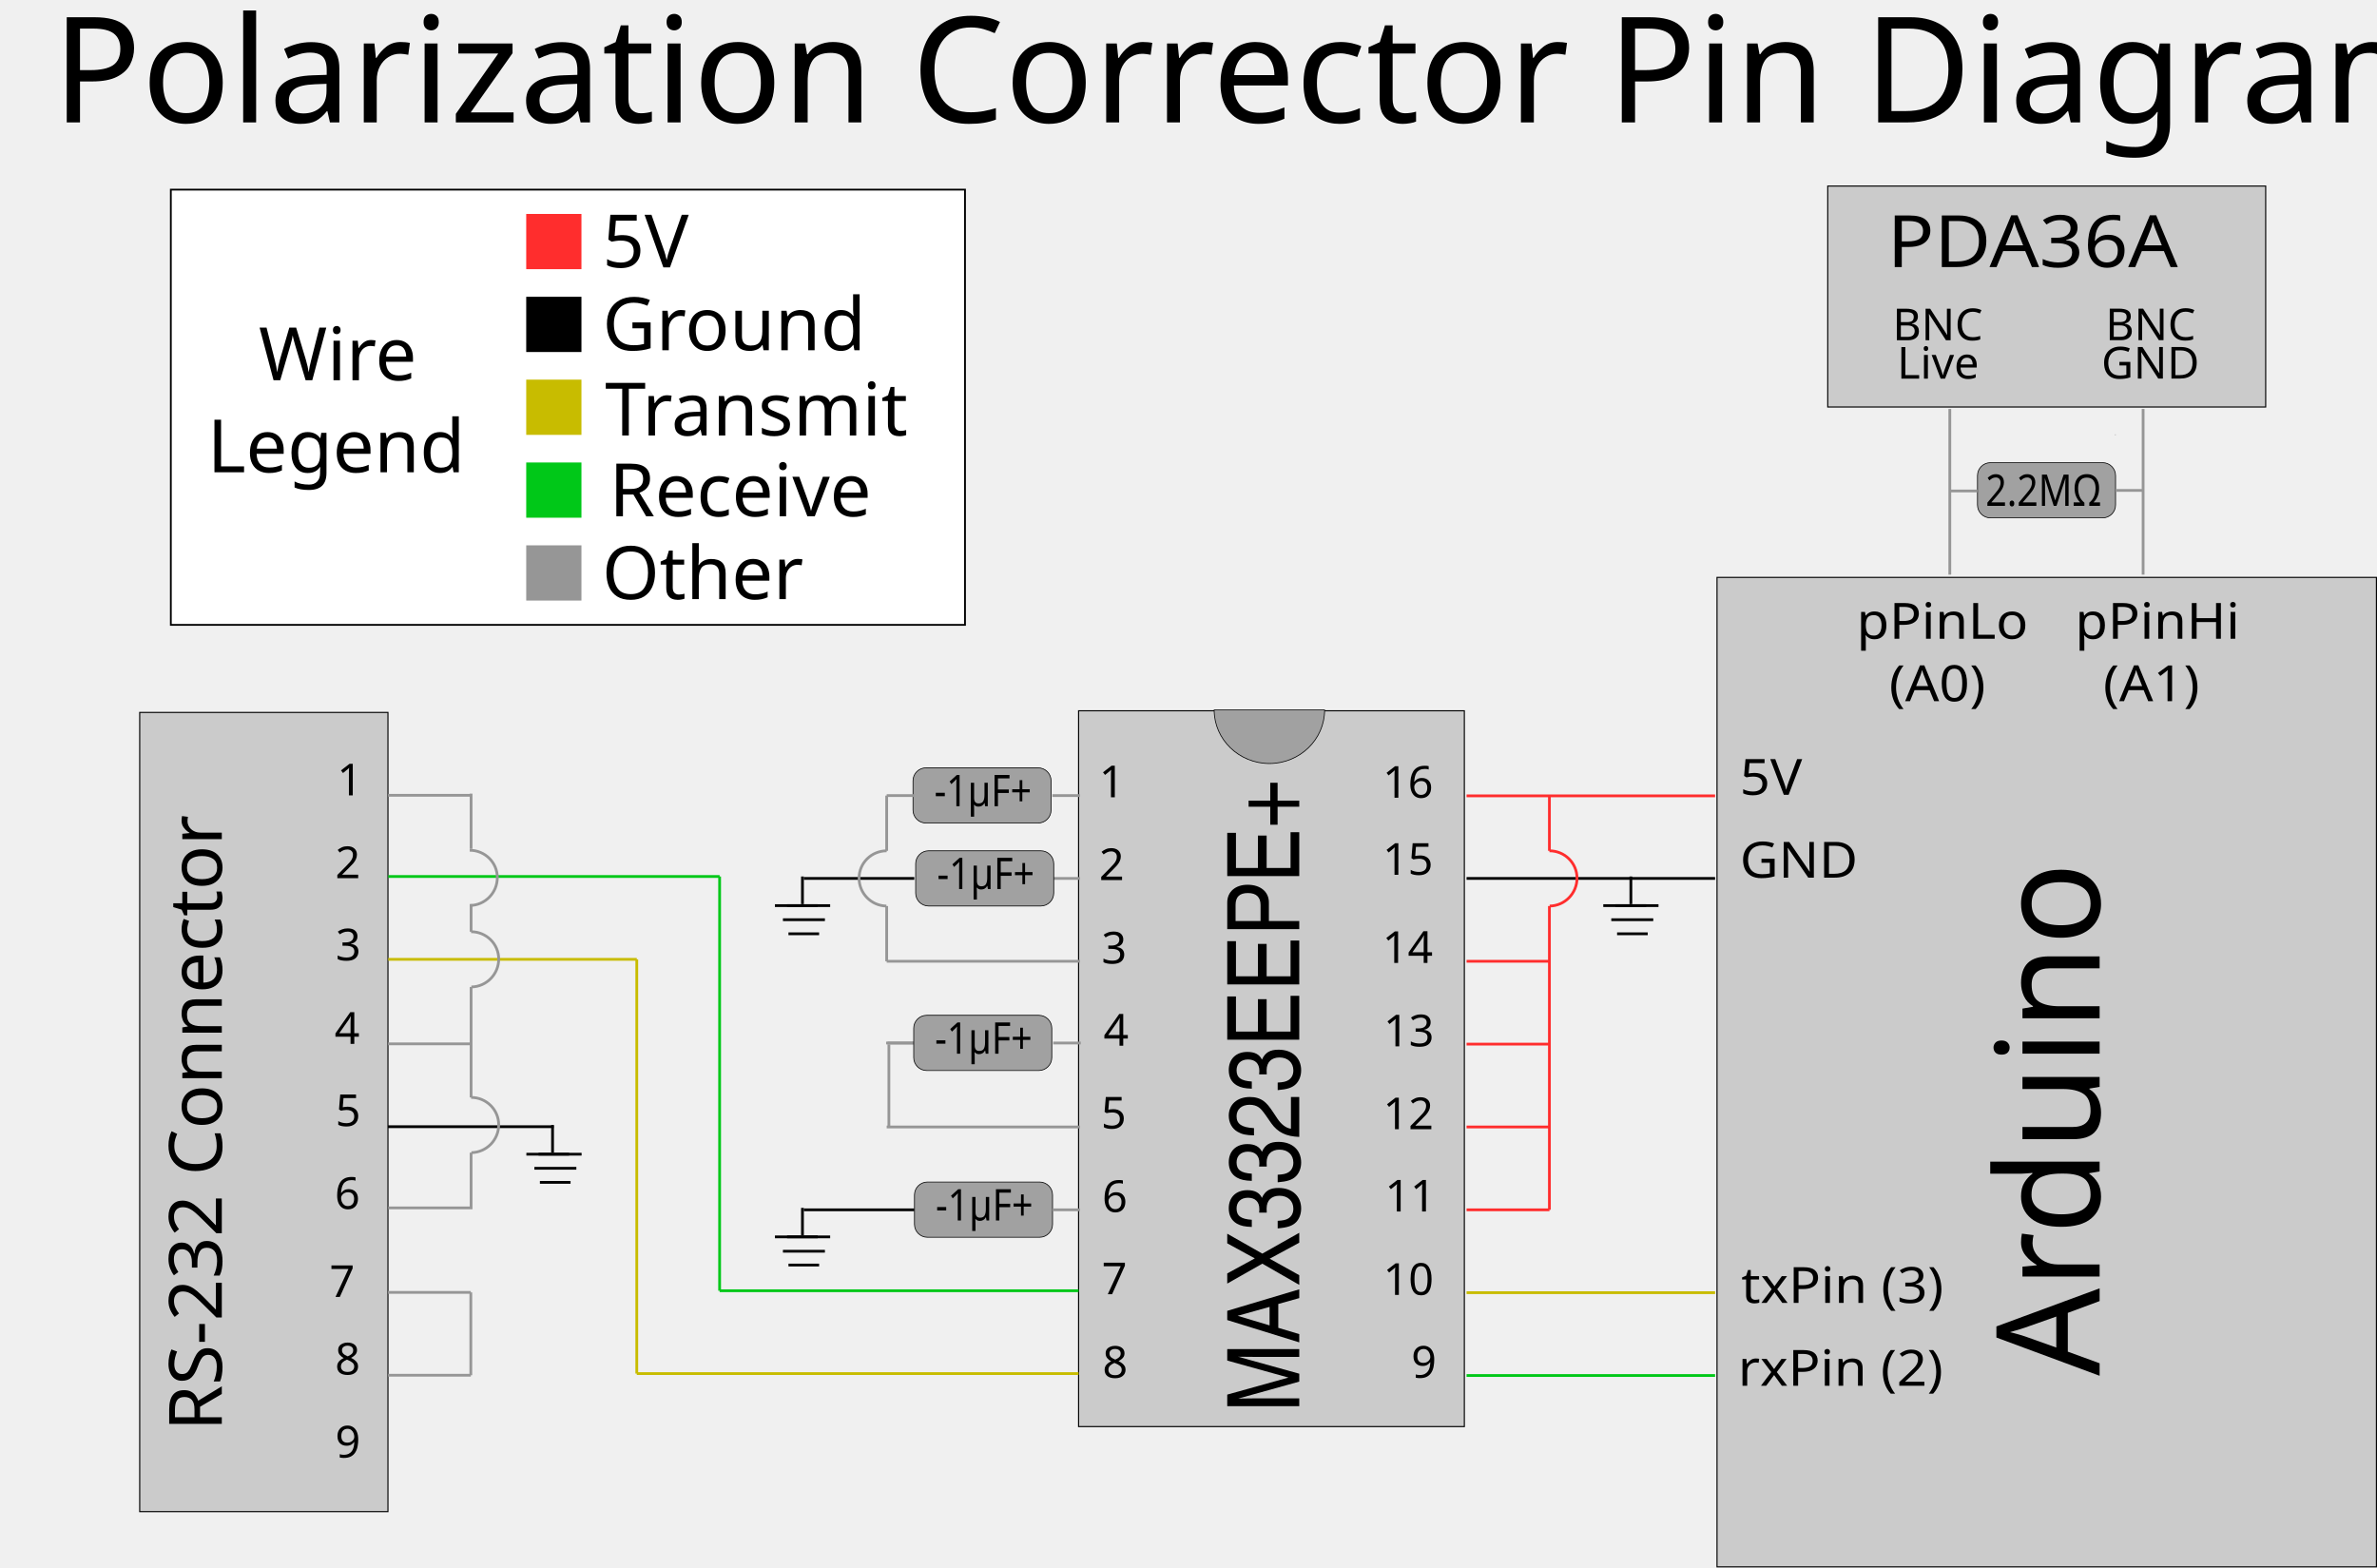
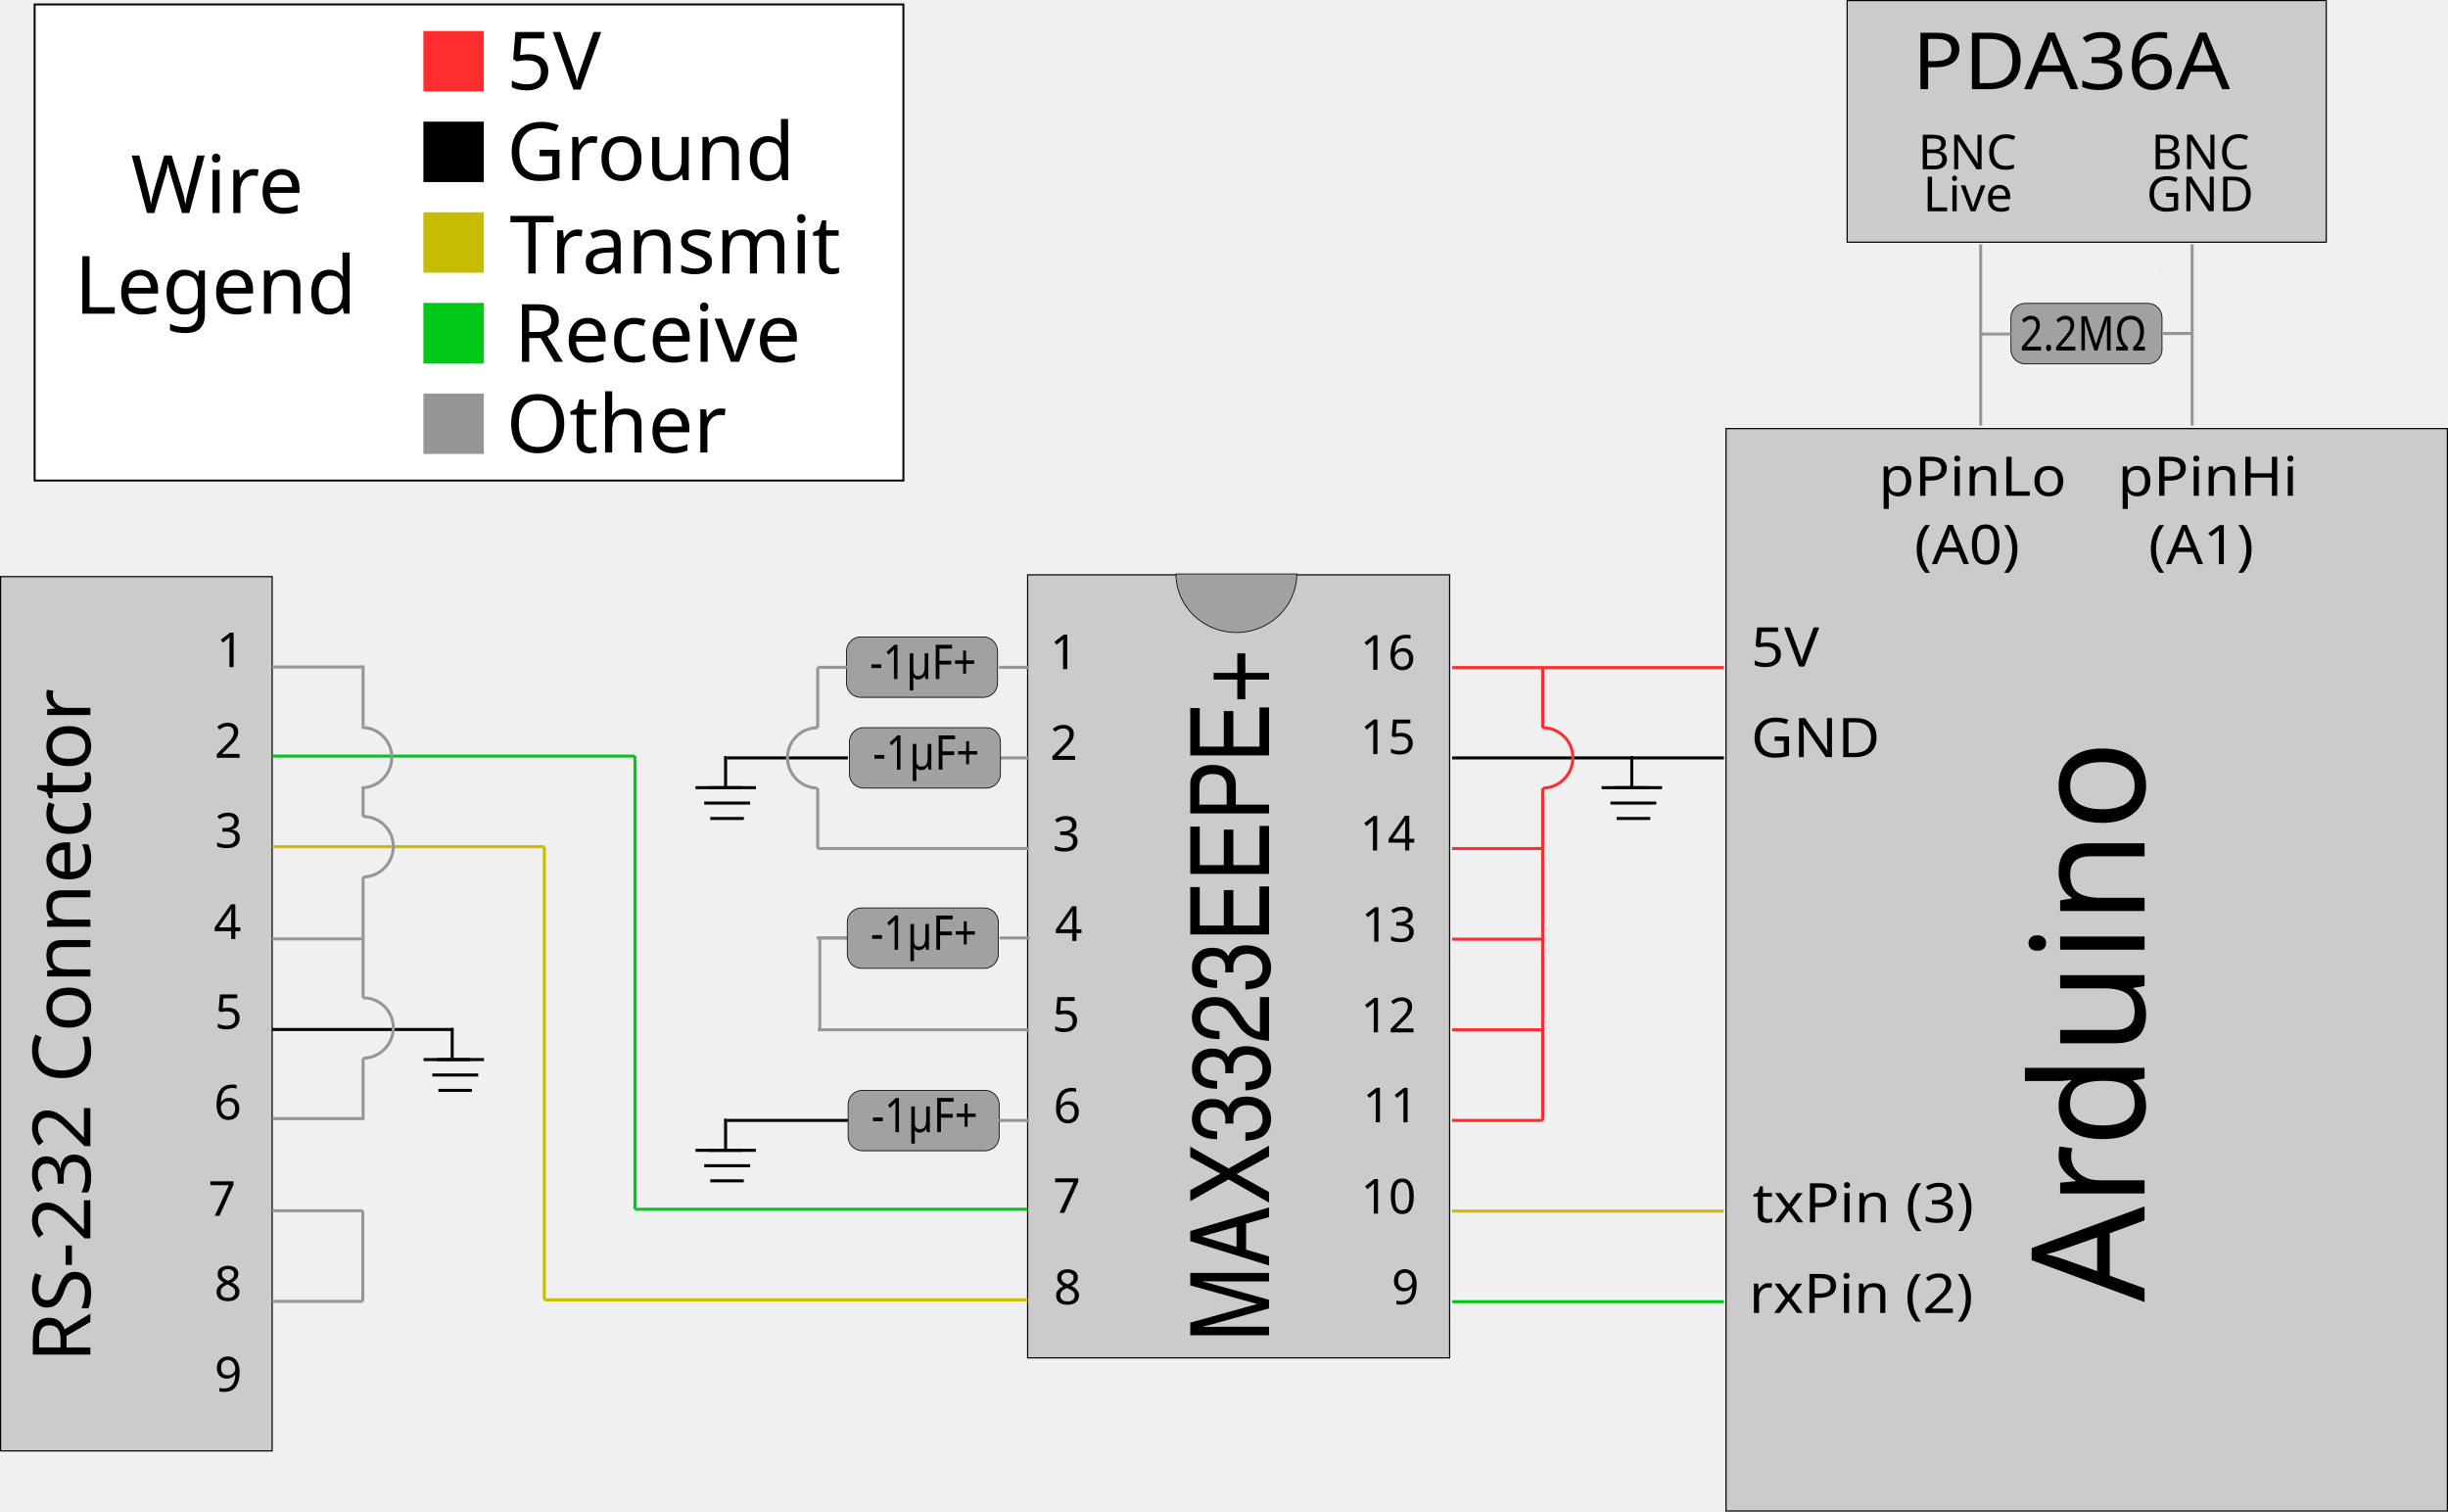
- <svg xmlns="http://www.w3.org/2000/svg" version="1.1" id="svg8" x="0px" y="0px" viewBox="0 0 860.8 567.6" style="enable-background:new 0 0 860.8 567.6;" xml:space="preserve">
+ <svg xmlns="http://www.w3.org/2000/svg" version="1.1" id="svg8" x="0px" y="0px" viewBox="0 0 810.4 500.5" style="enable-background:new 0 0 810.4 500.5;" xml:space="preserve">
  <style type="text/css">
	.st0{fill:none;stroke:#000000;stroke-width:0.265;}
	.st1{fill:#CBCBCB;stroke:#000000;stroke-width:0.397;}
	.st2{fill:#A1A1A1;stroke:#000000;stroke-width:0.265;}
	.st3{font-family:'ArialMT';}
	.st4{font-size:16px;}
	.st5{font-size:26.134px;}
	.st6{fill:none;stroke:#969696;}
	.st7{font-size:15.841px;}
	.st8{fill:none;stroke:#969696;stroke-width:0.265;}
	.st9{font-size:52.124px;}
	.st10{font-size:18.087px;}
	.st11{fill:none;stroke:#C8BC00;}
	.st12{fill:none;stroke:#00C818;}
	.st13{fill:none;stroke:#000000;}
	.st14{fill:none;stroke:#FF2D2D;}
	.st15{font-size:26.667px;}
	.st16{fill:#333333;stroke:#969696;}
	.st17{fill:#FFCC00;stroke:#C8BD00;}
	.st18{fill:#FFCC00;stroke:#C8BC00;}
	.st19{fill:#FFFFFF;stroke:#000000;stroke-width:0.646;}
	.st20{font-family:'Arial-BoldMT';}
	.st21{fill:#FF2D2D;}
	.st22{fill:#C8BC00;}
	.st23{fill:#00C818;}
	.st24{fill:#969696;}
- 	.st25{font-family:'TimesNewRomanPS-BoldMT';}
- 	.st26{font-size:53.333px;}
- 	.st27{font-family:'ArialNarrow';}
- 	.st28{font-size:36.324px;}
+ 	.st25{font-family:'ArialNarrow';}
+ 	.st26{font-size:36.324px;}
</style>
  <g id="layer1" transform="translate(0,-32.41669)">
-     <path id="path4542" class="st0" d="M584.8,257.4L584.8,257.4" />
+     <path id="path4542" class="st0" d="M534.4,190.2L534.4,190.2" />
    <g id="flowRoot4584">
	</g>
    <g id="g5756" transform="translate(5.093233,68.59324)">
-       <rect id="rect4582" x="385.5" y="221.2" class="st1" width="139.7" height="259.2" />
+       <rect id="rect4582" x="335.1" y="154.1" class="st1" width="139.7" height="259.2" />
      <g id="flowRoot4592" transform="matrix(0,-0.1875071,0.174683,0,100.3998,250.6892)">
		</g>
-       <path id="path4613" class="st2" d="M434.6,220.9c0,10.7,9,19.4,20,19.4s20-8.7,20-19.4H434.6z" />
-       <text transform="matrix(1 0 0 1 392.9322 252.5134)" class="st3 st4">1</text>
-       <text transform="matrix(1 0 0 1 495.6118 252.6931)" class="st3 st4">16</text>
-       <text transform="matrix(1 0 0 1 392.9322 282.5134)" class="st3 st4">2</text>
-       <text transform="matrix(1 0 0 1 495.9478 342.7165)" class="st3 st4">13</text>
-       <text transform="matrix(1 0 0 1 393.7993 312.7165)" class="st3 st4">3</text>
-       <text transform="matrix(1 0 0 1 495.7837 372.7165)" class="st3 st4">12</text>
-       <text transform="matrix(1 0 0 1 394.5025 342.4743)" class="st3 st4">4</text>
-       <text transform="matrix(1 0 0 1 496.4478 402.5134)" class="st3 st4">11</text>
-       <text transform="matrix(1 0 0 1 393.6431 372.4743)" class="st3 st4">5</text>
-       <text transform="matrix(1 0 0 1 495.7993 432.7087)" class="st3 st4">10</text>
-       <text transform="matrix(1 0 0 1 394.0337 402.6931)" class="st3 st4">6</text>
-       <text transform="matrix(1 0 0 1 505.9868 462.7087)" class="st3 st4">9</text>
-       <text transform="matrix(1 0 0 1 393.9009 432.4743)" class="st3 st4">7</text>
-       <text transform="matrix(1 0 0 1 394.1509 462.74)" class="st3 st4">8</text>
-       <text transform="matrix(1 0 0 1 495.6118 280.5993)" class="st3 st4">15</text>
-       <text transform="matrix(1 0 0 1 495.5181 312.5134)" class="st3 st4">14</text>
+       <path id="path4613" class="st2" d="M384.2,153.8c0,10.7,9,19.4,20,19.4s20-8.7,20-19.4H384.2z" />
+       <text transform="matrix(1 0 0 1 342.5271 185.342)" class="st3 st4">1</text>
+       <text transform="matrix(1 0 0 1 445.2068 185.5217)" class="st3 st4">16</text>
+       <text transform="matrix(1 0 0 1 342.5271 215.342)" class="st3 st4">2</text>
+       <text transform="matrix(1 0 0 1 445.5427 275.5451)" class="st3 st4">13</text>
+       <text transform="matrix(1 0 0 1 343.3943 245.5452)" class="st3 st4">3</text>
+       <text transform="matrix(1 0 0 1 445.3786 305.5451)" class="st3 st4">12</text>
+       <text transform="matrix(1 0 0 1 344.0974 275.3029)" class="st3 st4">4</text>
+       <text transform="matrix(1 0 0 1 446.0427 335.342)" class="st3 st4">11</text>
+       <text transform="matrix(1 0 0 1 343.238 305.3029)" class="st3 st4">5</text>
+       <text transform="matrix(1 0 0 1 445.3943 365.5373)" class="st3 st4">10</text>
+       <text transform="matrix(1 0 0 1 343.6286 335.5217)" class="st3 st4">6</text>
+       <text transform="matrix(1 0 0 1 455.5818 395.5373)" class="st3 st4">9</text>
+       <text transform="matrix(1 0 0 1 343.4958 365.3029)" class="st3 st4">7</text>
+       <text transform="matrix(1 0 0 1 343.7458 395.5686)" class="st3 st4">8</text>
+       <text transform="matrix(1 0 0 1 445.2068 213.428)" class="st3 st4">15</text>
+       <text transform="matrix(1 0 0 1 445.113 245.342)" class="st3 st4">14</text>
    </g>
    <g id="g5786" transform="translate(5.093233,68.59324)">
-       <rect id="rect4737" x="656.8" y="31.2" class="st1" width="158.6" height="80" />
-       <text transform="matrix(1.0778 0 0 1 678.3403 60.5232)" class="st3 st5">PDA36A</text>
-       <text transform="matrix(1 0 0 1 680.2915 87.029)" class="st3 st4">BNC </text>
-       <text transform="matrix(1 0 0 1 681.9165 100.9236)" class="st3 st4">Live</text>
-       <text transform="matrix(1 0 0 1 757.3853 87.0056)" class="st3 st4">BNC </text>
-       <text transform="matrix(1 0 0 1 755.9087 100.9001)" class="st3 st4">GND</text>
-     </g>
-     <path id="path4866" class="st6" d="M706.1,180.5v60" />
-     <path id="path4868" class="st6" d="M776.1,180.5v60" />
+       <rect id="rect4737" x="606.4" y="-36" class="st1" width="158.6" height="80" />
+       <text transform="matrix(1.0778 0 0 1 627.9352 -6.6482)" class="st3 st5">PDA36A</text>
+       <text transform="matrix(1 0 0 1 629.8864 19.8577)" class="st3 st4">BNC </text>
+       <text transform="matrix(1 0 0 1 631.5114 33.7522)" class="st3 st4">Live</text>
+       <text transform="matrix(1 0 0 1 706.9802 19.8342)" class="st3 st4">BNC </text>
+       <text transform="matrix(1 0 0 1 705.5036 33.7287)" class="st3 st4">GND</text>
+     </g>
+     <path id="path4866" class="st6" d="M655.7,113.3v60" />
+     <path id="path4868" class="st6" d="M725.7,113.3v60" />
    <g id="g4881" transform="translate(91.22439,87.1477)">
-       <path id="rect4872" class="st2" d="M629.6,112.8h40.6c2.6,0,4.7,2.1,4.7,4.7v10.6c0,2.6-2.1,4.7-4.7,4.7h-40.6    c-2.6,0-4.7-2.1-4.7-4.7v-10.6C624.9,114.9,627,112.8,629.6,112.8z" />
-       <text transform="matrix(0.8541 0 0 1 627.8244 128.4433)" class="st3 st7">2.2MΩ</text>
-     </g>
-     <path id="path4887" class="st6" d="M706.1,210.2h10" />
-     <path id="path4889" class="st8" d="M766.1,190C766.1,189.8,766,189.7,766.1,190z" />
-     <path id="path4891" class="st6" d="M776.1,210h-10" />
+       <path id="rect4872" class="st2" d="M579.2,45.7h40.6c2.6,0,4.7,2.1,4.7,4.7V61c0,2.6-2.1,4.7-4.7,4.7h-40.6    c-2.6,0-4.7-2.1-4.7-4.7V50.3C574.5,47.8,576.6,45.7,579.2,45.7z" />
+       <text transform="matrix(0.8541 0 0 1 577.4194 61.2719)" class="st3 st7">2.2MΩ</text>
+     </g>
+     <path id="path4887" class="st6" d="M655.7,143h10" />
+     <path id="path4889" class="st8" d="M715.7,122.8C715.7,122.7,715.6,122.5,715.7,122.8z" />
+     <path id="path4891" class="st6" d="M725.7,142.8h-10" />
    <g id="g5775" transform="translate(5.093233,68.59324)">
-       <rect id="rect4779" x="616.7" y="172.9" class="st1" width="238.8" height="358.3" />
-       <text transform="matrix(0 -0.9522 1 0 755.2544 462.0017)" class="st3 st9">Arduino</text>
-       <text transform="matrix(1.0652 0 0 1 746.3892 195.115)" class="st3 st10">pPinHi</text>
-       <text transform="matrix(1.0652 0 0 1 756.5669 217.7224)" class="st3 st10">(A1)</text>
-       <text transform="matrix(1.0652 0 0 1 624.9634 251.6208)" class="st3 st10">5V</text>
-       <text transform="matrix(1.0652 0 0 1 624.9634 281.6208)" class="st3 st10">GND</text>
-       <text transform="matrix(1.0652 0 0 1 667.2563 195.115)" class="st3 st10">pPinLo</text>
-       <text transform="matrix(1.0652 0 0 1 679.0532 217.7224)" class="st3 st10">(A0)</text>
-       <text transform="matrix(1.0652 0 0 1 624.3052 465.6169)" class="st3 st10">rxPin (2)</text>
-       <text transform="matrix(1.0652 0 0 1 625.4614 435.6169)" class="st3 st10">txPin (3)</text>
-     </g>
-     <path id="path4910" class="st11" d="M531.1,500.5h90" />
-     <path id="path4912" class="st12" d="M531.1,530.5h90" />
-     <path id="path4914" class="st13" d="M621.1,350.5h-90" />
-     <path id="path4922" class="st14" d="M531.1,470.5h30" />
-     <path id="path4924" class="st14" d="M531.1,440.5h30" />
-     <path id="path4926" class="st14" d="M531.1,410.5h30" />
-     <path id="path4928" class="st14" d="M561.1,340.5c5.5,0,10,4.4,10,9.9   c0,5.5-4.4,10-9.9,10.1" />
-     <path id="path4945" class="st14" d="M561.1,470.5v-110" />
-     <path id="path4949" class="st14" d="M561.1,340.5v-20" />
-     <path id="path4953" class="st14" d="M531.1,380.5h30" />
-     <path id="path4955" class="st14" d="M531.1,320.6h90" />
-     <path id="path5121" class="st6" d="M391.1,320.5h-10" />
+       <rect id="rect4779" x="566.3" y="105.7" class="st1" width="238.8" height="358.3" />
+       <text transform="matrix(0 -0.9522 1 0 704.8493 394.8303)" class="st3 st9">Arduino</text>
+       <text transform="matrix(1.0652 0 0 1 695.9841 127.9436)" class="st3 st10">pPinHi</text>
+       <text transform="matrix(1.0652 0 0 1 706.1618 150.551)" class="st3 st10">(A1)</text>
+       <text transform="matrix(1.0652 0 0 1 574.5583 184.4494)" class="st3 st10">5V</text>
+       <text transform="matrix(1.0652 0 0 1 574.5583 214.4494)" class="st3 st10">GND</text>
+       <text transform="matrix(1.0652 0 0 1 616.8513 127.9436)" class="st3 st10">pPinLo</text>
+       <text transform="matrix(1.0652 0 0 1 628.6481 150.551)" class="st3 st10">(A0)</text>
+       <text transform="matrix(1.0652 0 0 1 573.9001 398.4455)" class="st3 st10">rxPin (2)</text>
+       <text transform="matrix(1.0652 0 0 1 575.0563 368.4455)" class="st3 st10">txPin (3)</text>
+     </g>
+     <path id="path4910" class="st11" d="M480.7,433.3h90" />
+     <path id="path4912" class="st12" d="M480.7,463.3h90" />
+     <path id="path4914" class="st13" d="M570.7,283.3h-90" />
+     <path id="path4922" class="st14" d="M480.7,403.3h30" />
+     <path id="path4924" class="st14" d="M480.7,373.3h30" />
+     <path id="path4926" class="st14" d="M480.7,343.3h30" />
+     <path id="path4928" class="st14" d="M510.7,273.3c5.5,0,10,4.4,10,9.9   c0,5.5-4.4,10-9.9,10.1" />
+     <path id="path4945" class="st14" d="M510.7,403.3v-110" />
+     <path id="path4949" class="st14" d="M510.7,273.3v-20" />
+     <path id="path4953" class="st14" d="M480.7,313.3h30" />
+     <path id="path4955" class="st14" d="M480.7,253.4h90" />
+     <path id="path5121" class="st6" d="M340.7,253.3h-10" />
    <g id="g5335" transform="translate(64.63378,95.34978)">
-       <path id="rect5241-7" class="st2" d="M270.7,215.1h40.6c2.6,0,4.7,2.1,4.7,4.7v10.6c0,2.6-2.1,4.7-4.7,4.7h-40.6    c-2.6,0-4.7-2.1-4.7-4.7v-10.6C266,217.2,268.1,215.1,270.7,215.1z" />
-       <text transform="matrix(0.8541 0 0 1 273.7021 229.001)" class="st3 st7">-1μF+</text>
-     </g>
-     <path id="path5339" class="st6" d="M331.1,320.5h-10" />
-     <path id="path5341" class="st6" d="M321.1,320.5v20" />
-     <path id="path5343" class="st6" d="M321.1,360.5v20" />
-     <path id="path5345" class="st6" d="M321.1,380.5h70" />
+       <path id="rect5241-7" class="st2" d="M220.3,147.9h40.6c2.6,0,4.7,2.1,4.7,4.7v10.6c0,2.6-2.1,4.7-4.7,4.7h-40.6    c-2.6,0-4.7-2.1-4.7-4.7v-10.6C215.6,150.1,217.7,147.9,220.3,147.9z" />
+       <text transform="matrix(0.8541 0 0 1 223.2971 161.8296)" class="st3 st7">-1μF+</text>
+     </g>
+     <path id="path5339" class="st6" d="M280.7,253.3h-10" />
+     <path id="path5341" class="st6" d="M270.7,253.3v20" />
+     <path id="path5343" class="st6" d="M270.7,293.3v20" />
+     <path id="path5345" class="st6" d="M270.7,313.3h70" />
    <g id="g5355" transform="translate(64.76607,135.0373)">
-       <path id="rect5349" class="st2" d="M271.1,325.4h40.6c2.6,0,4.7,2.1,4.7,4.7v10.6c0,2.6-2.1,4.7-4.7,4.7h-40.6    c-2.6,0-4.7-2.1-4.7-4.7v-10.6C266.4,327.5,268.5,325.4,271.1,325.4z" />
-       <text transform="matrix(0.8541 0 0 1 274.0699 339.3135)" class="st3 st7">-1μF+</text>
-     </g>
-     <path id="path5357" class="st6" d="M330.9,410.1h-10" />
-     <path id="path5363" class="st6" d="M391.1,440.5h-70" />
-     <path id="path5367" class="st6" d="M331.4,410.1h-10" />
-     <path id="path5369" class="st6" d="M391.1,470.5h-10" />
-     <path id="path5371" class="st13" d="M331.1,470.5h-40" />
-     <path id="path5373" class="st6" d="M391.1,350.5h-10" />
-     <path id="path5375" class="st13" d="M331.1,350.5h-40" />
-     <path id="path5379" class="st6" d="M321.1,340.5c-5.5,0-10,4.4-10,9.9   c0,5.5,4.4,10,9.9,10.1" />
+       <path id="rect5349" class="st2" d="M220.7,258.3h40.6c2.6,0,4.7,2.1,4.7,4.7v10.6c0,2.6-2.1,4.7-4.7,4.7h-40.6    c-2.6,0-4.7-2.1-4.7-4.7V263C216,260.4,218.1,258.3,220.7,258.3z" />
+       <text transform="matrix(0.8541 0 0 1 223.6648 272.1421)" class="st3 st7">-1μF+</text>
+     </g>
+     <path id="path5357" class="st6" d="M280.4,342.9h-10" />
+     <path id="path5363" class="st6" d="M340.7,373.3h-70" />
+     <path id="path5367" class="st6" d="M280.9,342.9h-10" />
+     <path id="path5369" class="st6" d="M340.7,403.3h-10" />
+     <path id="path5371" class="st13" d="M280.7,403.3h-40" />
+     <path id="path5373" class="st6" d="M340.7,283.3h-10" />
+     <path id="path5375" class="st13" d="M280.7,283.3h-40" />
+     <path id="path5379" class="st6" d="M270.7,273.3c-5.5,0-10,4.4-10,9.9   c0,5.5,4.4,10,9.9,10.1" />
    <g id="g5389" transform="translate(64.89835,103.2873)">
-       <path id="rect5383" class="st2" d="M271.4,237.2H312c2.6,0,4.7,2.1,4.7,4.7v10.6c0,2.6-2.1,4.7-4.7,4.7h-40.6    c-2.6,0-4.7-2.1-4.7-4.7v-10.6C266.7,239.3,268.8,237.2,271.4,237.2z" />
-       <text transform="matrix(0.8541 0 0 1 274.4376 251.0635)" class="st3 st7">-1μF+</text>
+       <path id="rect5383" class="st2" d="M221,170h40.6c2.6,0,4.7,2.1,4.7,4.7v10.6c0,2.6-2.1,4.7-4.7,4.7H221c-2.6,0-4.7-2.1-4.7-4.7    v-10.6C216.3,172.1,218.4,170,221,170z" />
+       <text transform="matrix(0.8541 0 0 1 224.0325 183.8921)" class="st3 st7">-1μF+</text>
    </g>
    <g id="g5397" transform="translate(64.69063,119.0625)">
-       <path id="rect5391" class="st2" d="M270.9,281h40.6c2.6,0,4.7,2.1,4.7,4.7v10.6c0,2.6-2.1,4.7-4.7,4.7h-40.6    c-2.6,0-4.7-2.1-4.7-4.7v-10.6C266.2,283.1,268.3,281,270.9,281z" />
-       <text transform="matrix(0.8541 0 0 1 273.8601 294.9113)" class="st3 st7">-1μF+</text>
+       <path id="rect5391" class="st2" d="M220.5,213.9h40.6c2.6,0,4.7,2.1,4.7,4.7v10.6c0,2.6-2.1,4.7-4.7,4.7h-40.6    c-2.6,0-4.7-2.1-4.7-4.7v-10.6C215.8,216,217.9,213.9,220.5,213.9z" />
+       <text transform="matrix(0.8541 0 0 1 223.4551 227.7399)" class="st3 st7">-1μF+</text>
    </g>
    <g id="g5716" transform="translate(5.093233,68.59324)">
-       <rect id="rect5416" x="45.5" y="221.8" class="st1" width="89.9" height="289.4" />
-       <text transform="matrix(6.123234e-17 -1 1 6.123234e-17 75.2271 481.9939)" class="st3 st15">RS-232 Connector</text>
-       <text transform="matrix(1 0 0 1 116.9673 251.8259)" class="st3 st4">1</text>
-       <text transform="matrix(1 0 0 1 116.3033 281.8259)" class="st3 st4">2</text>
-       <text transform="matrix(1 0 0 1 116.4673 311.5837)" class="st3 st4">3</text>
-       <text transform="matrix(1 0 0 1 116.0376 341.8259)" class="st3 st4">4</text>
-       <text transform="matrix(1 0 0 1 116.397 371.5837)" class="st3 st4">5</text>
-       <text transform="matrix(1 0 0 1 116.1314 401.5837)" class="st3 st4">6</text>
-       <text transform="matrix(1 0 0 1 114.2329 433.4587)" class="st3 st4">7</text>
-       <text transform="matrix(1 0 0 1 116.2173 461.5603)" class="st3 st4">8</text>
-       <text transform="matrix(1 0 0 1 116.3189 491.5993)" class="st3 st4">9</text>
-     </g>
-     <path id="path5508" class="st6" d="M140.5,320.4h30" />
-     <path id="path5510" class="st6" d="M140.5,410.4h30" />
-     <path id="path5514" class="st16" d="M140.5,500.4h30" />
-     <path id="path5516" class="st16" d="M140.5,530.4h30" />
-     <path id="path5518" class="st16" d="M170.5,500.4v30" />
-     <path id="path5520" class="st13" d="M140.5,440.4h60" />
-     <path id="path5522" class="st12" d="M390.6,499.8h-130" />
-     <path id="path5524" class="st17" d="M390.6,529.8h-160" />
-     <path id="path5526" class="st12" d="M260.6,499.8v-150" />
-     <path id="path5528" class="st18" d="M230.6,529.8v-150" />
-     <path id="path5536" class="st18" d="M230.6,379.8h-90" />
-     <path id="path5538" class="st12" d="M260.6,349.8h-120" />
-     <path id="path5554" class="st6" d="M140.6,469.8h30v-20" />
-     <path id="path5556" class="st6" d="M170.6,429.8v-40" />
-     <path id="path5558" class="st6" d="M170.6,369.8v-10" />
-     <path id="path5560" class="st6" d="M170.6,339.8v-20" />
-     <path id="path5562" class="st6" d="M170.1,340.3c5.5,0,10,4.4,10,9.9   c0,5.5-4.4,10-9.9,10.1" />
-     <path id="path5564" class="st6" d="M170.6,369.8c5.5,0,10,4.4,10,9.9   c0,5.5-4.4,10-9.9,10.1" />
-     <path id="path5566" class="st6" d="M170.6,429.8c5.5,0,10,4.4,10,9.9   c0,5.5-4.4,10-9.9,10.1" />
+       <rect id="rect5416" x="-4.9" y="154.7" class="st1" width="89.9" height="289.4" />
+       <text transform="matrix(6.123234e-17 -1 1 6.123234e-17 24.822 414.8225)" class="st3 st15">RS-232 Connector</text>
+       <text transform="matrix(1 0 0 1 66.5622 184.6545)" class="st3 st4">1</text>
+       <text transform="matrix(1 0 0 1 65.8982 214.6545)" class="st3 st4">2</text>
+       <text transform="matrix(1 0 0 1 66.0622 244.4123)" class="st3 st4">3</text>
+       <text transform="matrix(1 0 0 1 65.6325 274.6545)" class="st3 st4">4</text>
+       <text transform="matrix(1 0 0 1 65.9919 304.4123)" class="st3 st4">5</text>
+       <text transform="matrix(1 0 0 1 65.7263 334.4123)" class="st3 st4">6</text>
+       <text transform="matrix(1 0 0 1 63.8279 366.2873)" class="st3 st4">7</text>
+       <text transform="matrix(1 0 0 1 65.8122 394.3889)" class="st3 st4">8</text>
+       <text transform="matrix(1 0 0 1 65.9138 424.4279)" class="st3 st4">9</text>
+     </g>
+     <path id="path5508" class="st6" d="M90.1,253.2h30" />
+     <path id="path5510" class="st6" d="M90.1,343.2h30" />
+     <path id="path5514" class="st16" d="M90.1,433.2h30" />
+     <path id="path5516" class="st16" d="M90.1,463.2h30" />
+     <path id="path5518" class="st16" d="M120.1,433.2v30" />
+     <path id="path5520" class="st13" d="M90.1,373.2h60" />
+     <path id="path5522" class="st12" d="M340.2,432.7h-130" />
+     <path id="path5524" class="st17" d="M340.2,462.7h-160" />
+     <path id="path5526" class="st12" d="M210.2,432.7v-150" />
+     <path id="path5528" class="st18" d="M180.2,462.7v-150" />
+     <path id="path5536" class="st18" d="M180.2,312.7h-90" />
+     <path id="path5538" class="st12" d="M210.2,282.7h-120" />
+     <path id="path5554" class="st6" d="M90.2,402.7h30v-20" />
+     <path id="path5556" class="st6" d="M120.2,362.7v-40" />
+     <path id="path5558" class="st6" d="M120.2,302.7v-10" />
+     <path id="path5560" class="st6" d="M120.2,272.7v-20" />
+     <path id="path5562" class="st6" d="M119.7,273.2c5.5,0,10,4.4,10,9.9   c0,5.5-4.4,10-9.9,10.1" />
+     <path id="path5564" class="st6" d="M120.2,302.7c5.5,0,10,4.4,10,9.9   c0,5.5-4.4,10-9.9,10.1" />
+     <path id="path5566" class="st6" d="M120.2,362.7c5.5,0,10,4.4,10,9.9   c0,5.5-4.4,10-9.9,10.1" />
    <g id="g5592" transform="translate(13.03073,87.24636)">
-       <path id="path5570" class="st13" d="M267.6,273.1h20" />
-       <path id="path5576" class="st13" d="M272.5,283.3h11.1" />
-       <path id="path5580" class="st13" d="M272,273.1h11.1" />
-       <path id="path5586" class="st13" d="M270.5,278.2h15.2" />
+       <path id="path5570" class="st13" d="M217.2,205.9h20" />
+       <path id="path5576" class="st13" d="M222.1,216.1h11.1" />
+       <path id="path5580" class="st13" d="M221.6,205.9h11.1" />
+       <path id="path5586" class="st13" d="M220.1,211h15.2" />
    </g>
    <g id="g5602" transform="translate(13.03073,118.9964)">
-       <path id="path5594" class="st13" d="M267.6,361.3h20" />
-       <path id="path5596" class="st13" d="M272.5,371.5h11.1" />
-       <path id="path5598" class="st13" d="M272,361.3h11.1" />
-       <path id="path5600" class="st13" d="M270.5,366.5h15.2" />
+       <path id="path5594" class="st13" d="M217.2,294.2h20" />
+       <path id="path5596" class="st13" d="M222.1,304.3h11.1" />
+       <path id="path5598" class="st13" d="M221.6,294.2h11.1" />
+       <path id="path5600" class="st13" d="M220.1,299.3h15.2" />
    </g>
    <g id="g5612" transform="translate(92.40573,87.24636)">
-       <path id="path5604" class="st13" d="M488.2,273.1h20" />
-       <path id="path5606" class="st13" d="M493.2,283.3h11.1" />
-       <path id="path5608" class="st13" d="M492.6,273.1h11.1" />
-       <path id="path5610" class="st13" d="M491.1,278.2h15.2" />
+       <path id="path5604" class="st13" d="M437.8,205.9h20" />
+       <path id="path5606" class="st13" d="M442.8,216.1h11.1" />
+       <path id="path5608" class="st13" d="M442.2,205.9h11.1" />
+       <path id="path5610" class="st13" d="M440.7,211h15.2" />
    </g>
    <g id="g5622" transform="translate(-10.78177,111.0589)">
-       <path id="path5614" class="st13" d="M201.4,339.3h20" />
-       <path id="path5616" class="st13" d="M206.3,349.5h11.1" />
-       <path id="path5618" class="st13" d="M205.8,339.3h11.1" />
-       <path id="path5620" class="st13" d="M204.3,344.4h15.2" />
-     </g>
-     <path id="path5626" class="st13" d="M200.1,439.8v10" />
-     <path id="path5628" class="st13" d="M290.6,469.8v10" />
-     <path id="path5630" class="st13" d="M290.6,359.8v-10" />
-     <path id="path5632" class="st13" d="M590.6,349.8v10" />
-     <path id="path5634" class="st6" d="M381.4,410.1h10" />
+       <path id="path5614" class="st13" d="M151,272.1h20" />
+       <path id="path5616" class="st13" d="M155.9,282.3h11.1" />
+       <path id="path5618" class="st13" d="M155.4,272.1h11.1" />
+       <path id="path5620" class="st13" d="M153.9,277.2h15.2" />
+     </g>
+     <path id="path5626" class="st13" d="M149.7,372.7v10" />
+     <path id="path5628" class="st13" d="M240.2,402.7v10" />
+     <path id="path5630" class="st13" d="M240.2,292.7v-10" />
+     <path id="path5632" class="st13" d="M540.2,282.7v10" />
+     <path id="path5634" class="st6" d="M330.9,342.9h10" />
    <g id="g5693" transform="translate(-8.135934,73.8849)">
-       <rect id="rect5636" x="70" y="27.2" class="st19" width="287.6" height="157.6" />
-       <text transform="matrix(1 0 0 1 101.8391 96.2198)" class="st20 st15">Wire</text>
-       <text transform="matrix(1 0 0 1 83.2062 129.5518)" class="st20 st15">Legend</text>
-       <rect id="rect5642" x="198.7" y="36" class="st21" width="20" height="20" />
-       <rect id="rect5644" x="198.7" y="66" width="20" height="20" />
-       <rect id="rect5646" x="198.7" y="96" class="st22" width="20" height="20" />
-       <rect id="rect5648" x="198.7" y="126" class="st23" width="20" height="20" />
-       <rect id="rect5652" x="198.7" y="156" class="st24" width="20" height="20" />
-       <text transform="matrix(1 0 0 1 226.3059 55.3467)" class="st3 st15">5V</text>
-       <text transform="matrix(1 0 0 1 226.3059 85.3467)" class="st3 st15">Ground</text>
-       <text transform="matrix(1 0 0 1 227.2434 116.2198)" class="st3 st15">Transmit</text>
-       <text transform="matrix(1 0 0 1 228.7414 145.4776)" class="st3 st15">Receive</text>
-       <text transform="matrix(1 0 0 1 226.1359 175.4776)" class="st3 st15">Other</text>
-     </g>
-     <text transform="matrix(1 0 0 1 19 76.7394)" class="st25 st26">Polarization Corrector Pin Diagram</text>
-     <path id="path5844" class="st6" d="M321.9,410.6v30" />
+       <rect id="rect5636" x="19.6" y="-40" class="st19" width="287.6" height="157.6" />
+       <text transform="matrix(1 0 0 1 51.434 29.0484)" class="st20 st15">Wire</text>
+       <text transform="matrix(1 0 0 1 32.8012 62.3804)" class="st20 st15">Legend</text>
+       <rect id="rect5642" x="148.3" y="-31.2" class="st21" width="20" height="20" />
+       <rect id="rect5644" x="148.3" y="-1.2" width="20" height="20" />
+       <rect id="rect5646" x="148.3" y="28.8" class="st22" width="20" height="20" />
+       <rect id="rect5648" x="148.3" y="58.8" class="st23" width="20" height="20" />
+       <rect id="rect5652" x="148.3" y="88.8" class="st24" width="20" height="20" />
+       <text transform="matrix(1 0 0 1 175.9008 -11.8246)" class="st3 st15">5V</text>
+       <text transform="matrix(1 0 0 1 175.9008 18.1754)" class="st3 st15">Ground</text>
+       <text transform="matrix(1 0 0 1 176.8383 49.0484)" class="st3 st15">Transmit</text>
+       <text transform="matrix(1 0 0 1 178.3363 78.3062)" class="st3 st15">Receive</text>
+       <text transform="matrix(1 0 0 1 175.7309 108.3062)" class="st3 st15">Other</text>
+     </g>
+     <path id="path5844" class="st6" d="M271.4,343.4v30" />
  </g>
-   <text transform="matrix(6.169128e-17 -1.0075 1 6.123234e-17 470.5096 511.3716)" class="st27 st28">MAX3323EEPE+</text>
+   <text transform="matrix(6.169128e-17 -1.0075 1 6.123234e-17 420.1045 444.2002)" class="st25 st26">MAX3323EEPE+</text>
</svg>
